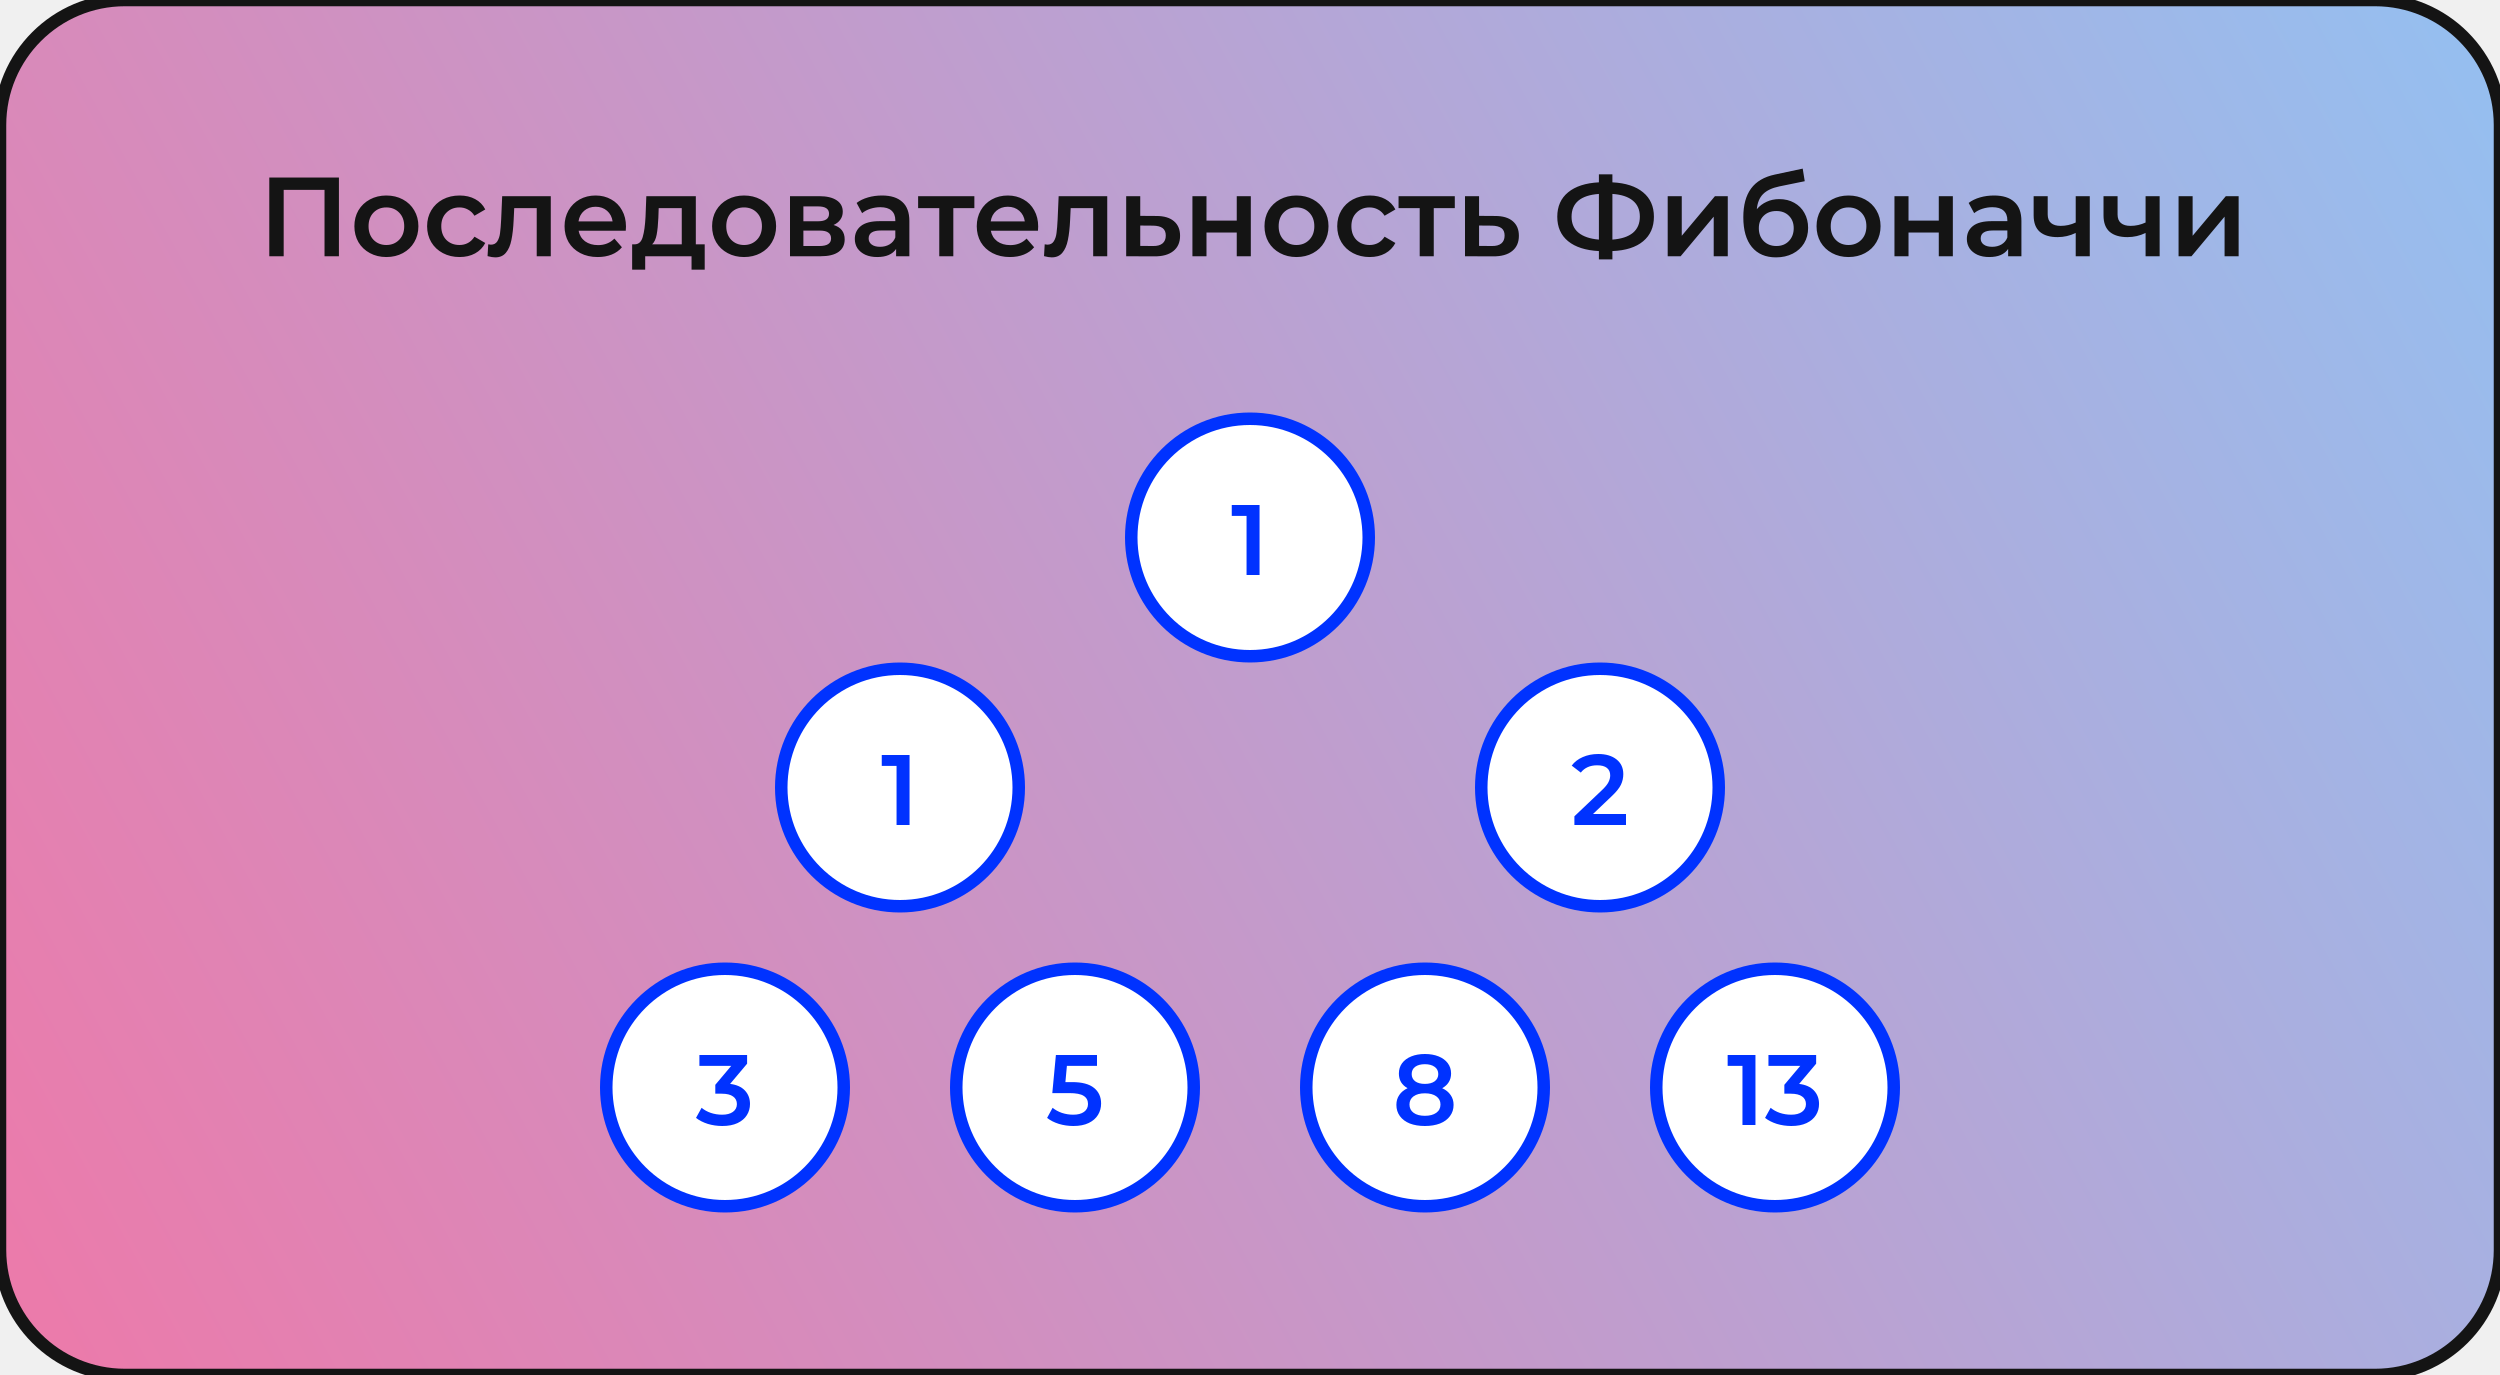
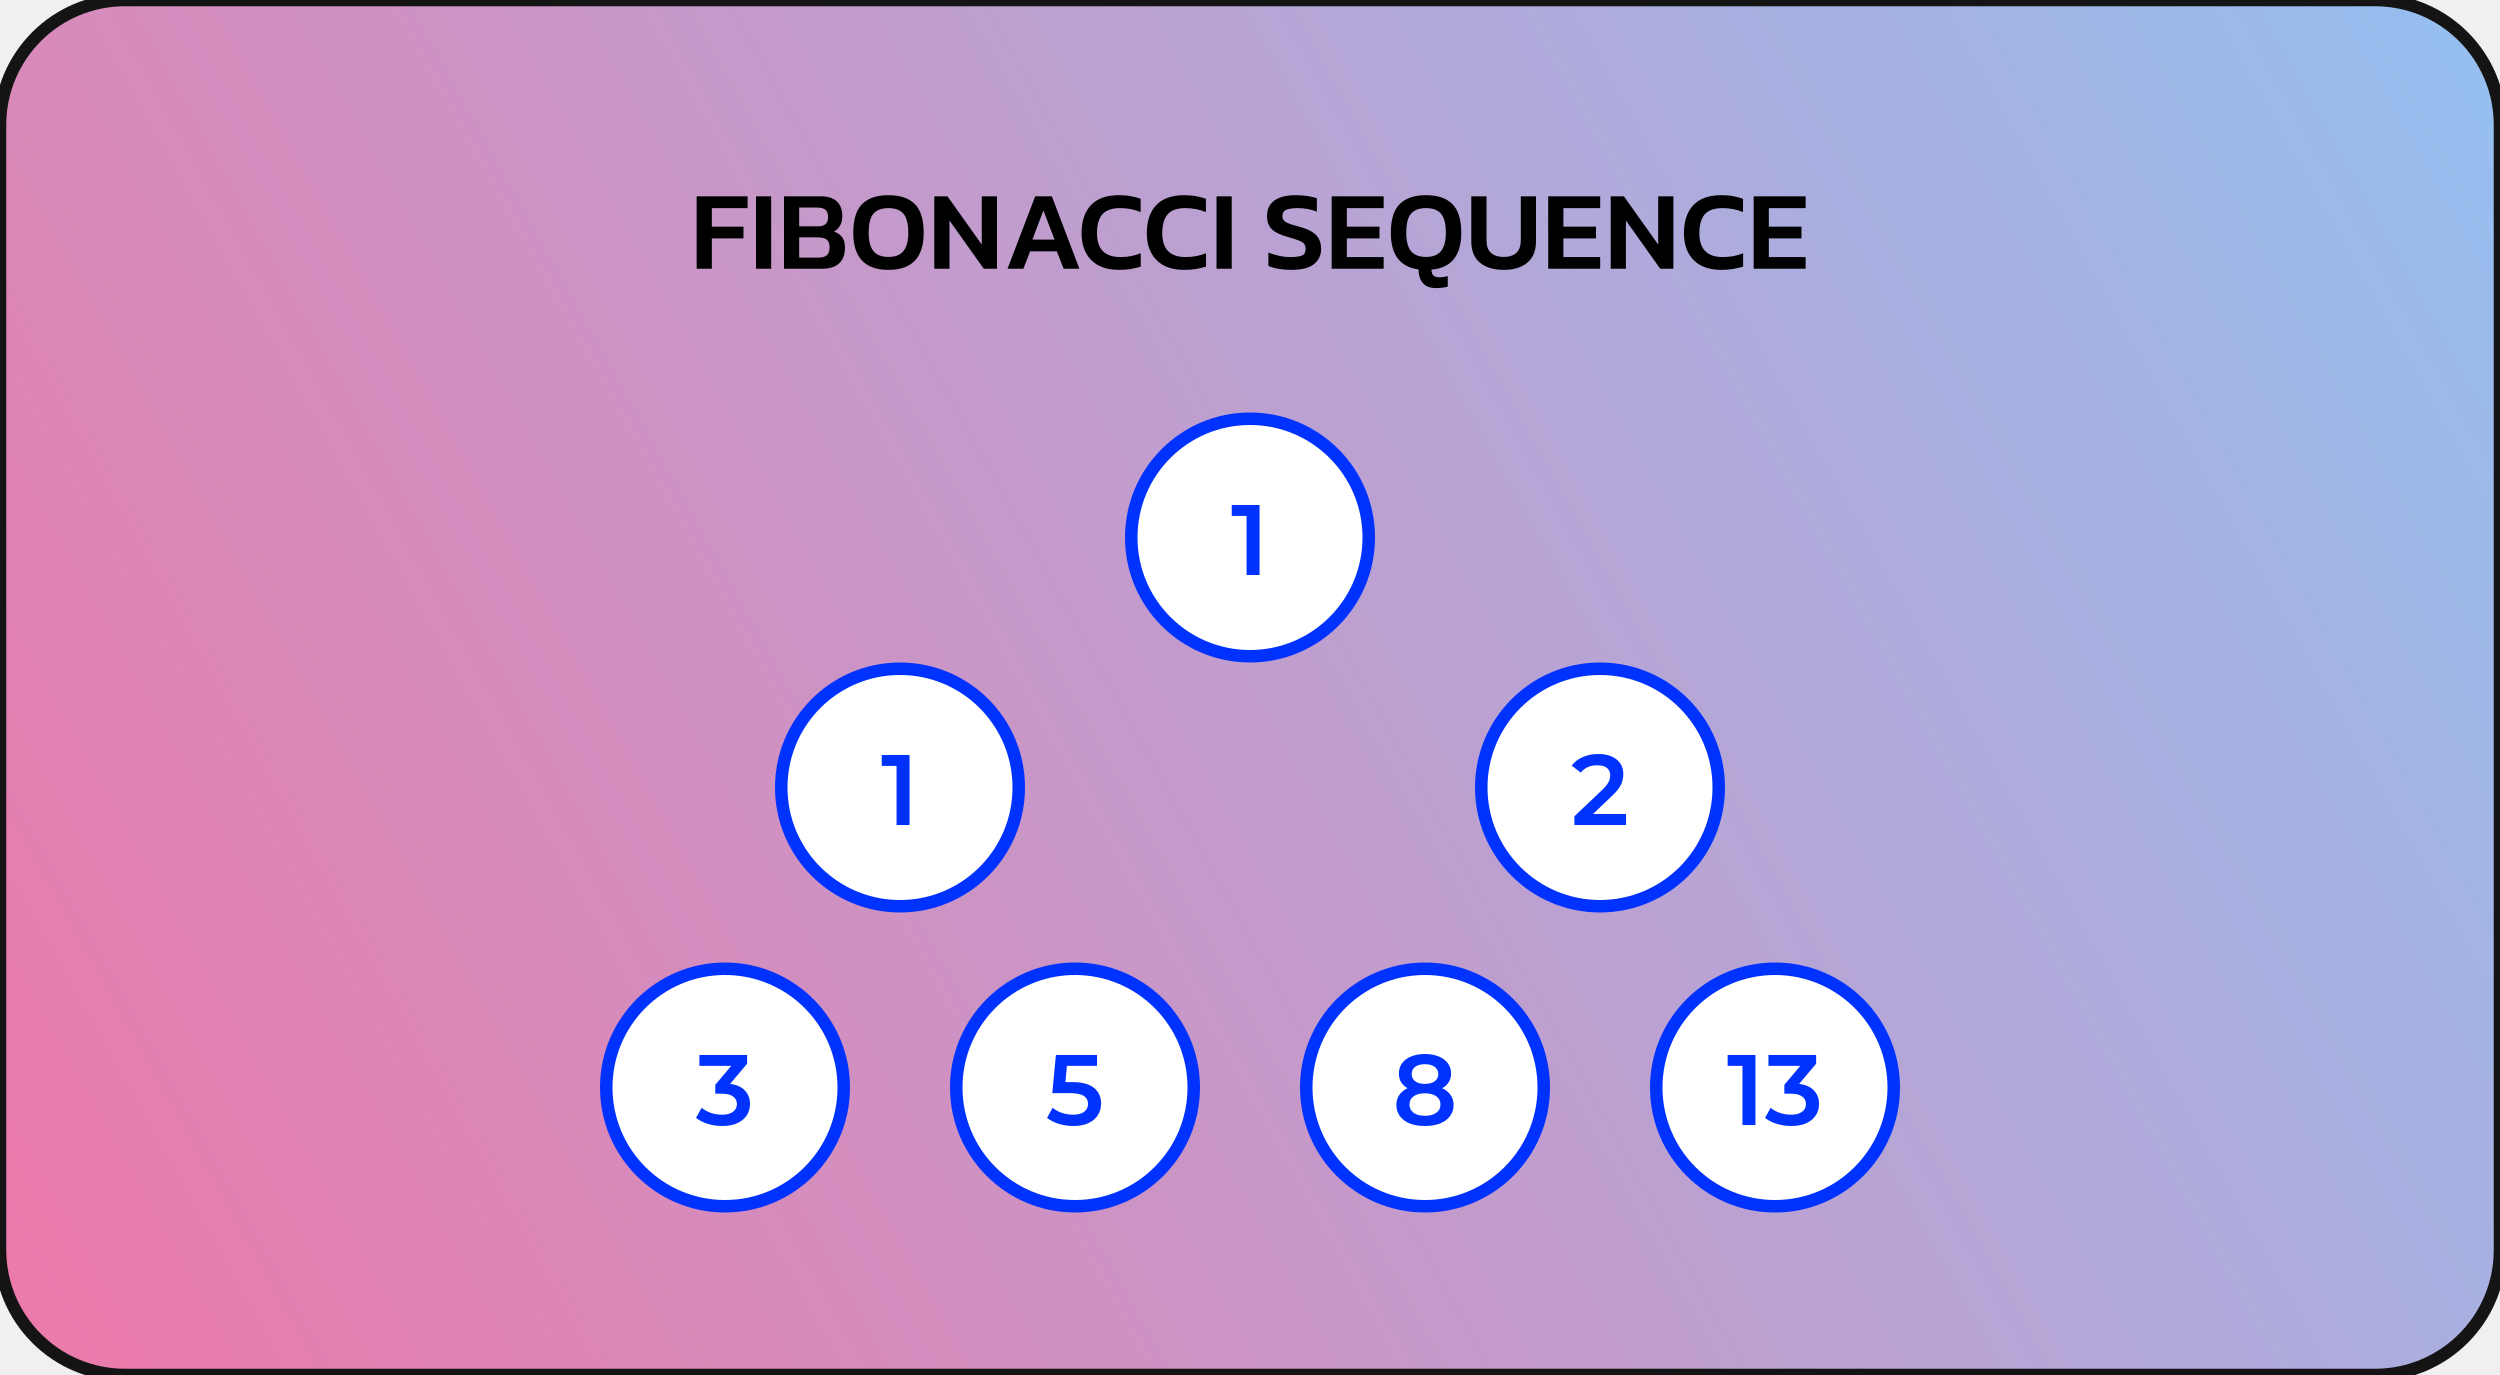
<svg xmlns="http://www.w3.org/2000/svg" width="400" height="220" viewBox="0 0 400 220" fill="none">
-   <path d="M0 20C0 8.954 8.954 0 20 0H380C391.046 0 400 8.954 400 20V200C400 211.046 391.046 220 380 220H20C8.954 220 0 211.046 0 200V20Z" fill="url(#paint0_linear_107_207321)" />
-   <rect x="181" y="67" width="38" height="38" rx="19" fill="white" />
-   <path d="M201.529 80.8V92H199.449V82.544H197.081V80.8H201.529Z" fill="#0032FF" />
-   <rect x="181" y="67" width="38" height="38" rx="19" stroke="#0032FF" stroke-width="2" />
-   <rect x="125" y="107" width="38" height="38" rx="19" fill="white" />
-   <path d="M145.529 120.8V132H143.449V122.544H141.081V120.8H145.529Z" fill="#0032FF" />
-   <rect x="125" y="107" width="38" height="38" rx="19" stroke="#0032FF" stroke-width="2" />
-   <rect x="237" y="107" width="38" height="38" rx="19" fill="white" />
-   <path d="M260.16 130.24V132H251.904V130.608L256.352 126.384C256.853 125.904 257.189 125.488 257.36 125.136C257.541 124.773 257.632 124.416 257.632 124.064C257.632 123.541 257.456 123.141 257.104 122.864C256.752 122.587 256.234 122.448 255.552 122.448C254.41 122.448 253.536 122.837 252.928 123.616L251.472 122.496C251.909 121.909 252.496 121.456 253.232 121.136C253.978 120.805 254.81 120.64 255.728 120.64C256.944 120.64 257.914 120.928 258.64 121.504C259.365 122.08 259.728 122.864 259.728 123.856C259.728 124.464 259.6 125.035 259.344 125.568C259.088 126.101 258.597 126.709 257.872 127.392L254.88 130.24H260.16Z" fill="#0032FF" />
-   <rect x="237" y="107" width="38" height="38" rx="19" stroke="#0032FF" stroke-width="2" />
-   <rect x="97" y="155" width="38" height="38" rx="19" fill="white" />
-   <path d="M116.816 173.424C117.85 173.552 118.64 173.904 119.184 174.48C119.728 175.056 120 175.776 120 176.64C120 177.291 119.834 177.883 119.504 178.416C119.173 178.949 118.672 179.376 118 179.696C117.338 180.005 116.528 180.16 115.568 180.16C114.768 180.16 113.994 180.048 113.248 179.824C112.512 179.589 111.882 179.269 111.36 178.864L112.256 177.248C112.661 177.589 113.152 177.861 113.728 178.064C114.314 178.256 114.917 178.352 115.536 178.352C116.272 178.352 116.848 178.203 117.264 177.904C117.69 177.595 117.904 177.179 117.904 176.656C117.904 176.133 117.701 175.728 117.296 175.44C116.901 175.141 116.293 174.992 115.472 174.992H114.448V173.568L116.992 170.544H111.904V168.8H119.536V170.192L116.816 173.424Z" fill="#0032FF" />
-   <rect x="97" y="155" width="38" height="38" rx="19" stroke="#0032FF" stroke-width="2" />
-   <rect x="153" y="155" width="38" height="38" rx="19" fill="white" />
-   <path d="M171.536 173.136C173.115 173.136 174.283 173.445 175.04 174.064C175.797 174.672 176.176 175.504 176.176 176.56C176.176 177.232 176.011 177.84 175.68 178.384C175.349 178.928 174.853 179.36 174.192 179.68C173.531 180 172.715 180.16 171.744 180.16C170.944 180.16 170.171 180.048 169.424 179.824C168.677 179.589 168.048 179.269 167.536 178.864L168.416 177.248C168.832 177.589 169.328 177.861 169.904 178.064C170.491 178.256 171.093 178.352 171.712 178.352C172.448 178.352 173.024 178.203 173.44 177.904C173.867 177.595 174.08 177.173 174.08 176.64C174.08 176.064 173.851 175.632 173.392 175.344C172.944 175.045 172.171 174.896 171.072 174.896H168.368L168.944 168.8H175.52V170.544H170.704L170.464 173.136H171.536Z" fill="#0032FF" />
-   <rect x="153" y="155" width="38" height="38" rx="19" stroke="#0032FF" stroke-width="2" />
-   <rect x="209" y="155" width="38" height="38" rx="19" fill="white" />
-   <path d="M230.749 174.112C231.336 174.379 231.784 174.741 232.093 175.2C232.413 175.648 232.573 176.176 232.573 176.784C232.573 177.467 232.381 178.064 231.997 178.576C231.624 179.088 231.091 179.483 230.397 179.76C229.704 180.027 228.899 180.16 227.981 180.16C227.064 180.16 226.259 180.027 225.565 179.76C224.883 179.483 224.355 179.088 223.981 178.576C223.608 178.064 223.421 177.467 223.421 176.784C223.421 176.176 223.576 175.648 223.885 175.2C224.195 174.741 224.637 174.379 225.213 174.112C224.765 173.867 224.419 173.547 224.173 173.152C223.939 172.747 223.821 172.283 223.821 171.76C223.821 171.131 223.992 170.581 224.333 170.112C224.685 169.643 225.176 169.28 225.805 169.024C226.435 168.768 227.16 168.64 227.981 168.64C228.813 168.64 229.544 168.768 230.173 169.024C230.803 169.28 231.293 169.643 231.645 170.112C231.997 170.581 232.173 171.131 232.173 171.76C232.173 172.283 232.051 172.741 231.805 173.136C231.56 173.531 231.208 173.856 230.749 174.112ZM227.981 170.272C227.331 170.272 226.813 170.411 226.429 170.688C226.056 170.965 225.869 171.355 225.869 171.856C225.869 172.336 226.056 172.72 226.429 173.008C226.813 173.285 227.331 173.424 227.981 173.424C228.643 173.424 229.165 173.285 229.549 173.008C229.933 172.72 230.125 172.336 230.125 171.856C230.125 171.355 229.928 170.965 229.533 170.688C229.149 170.411 228.632 170.272 227.981 170.272ZM227.981 178.528C228.749 178.528 229.357 178.368 229.805 178.048C230.253 177.728 230.477 177.285 230.477 176.72C230.477 176.165 230.253 175.728 229.805 175.408C229.357 175.088 228.749 174.928 227.981 174.928C227.213 174.928 226.611 175.088 226.173 175.408C225.736 175.728 225.517 176.165 225.517 176.72C225.517 177.285 225.736 177.728 226.173 178.048C226.611 178.368 227.213 178.528 227.981 178.528Z" fill="#0032FF" />
-   <rect x="209" y="155" width="38" height="38" rx="19" stroke="#0032FF" stroke-width="2" />
-   <rect x="265" y="155" width="38" height="38" rx="19" fill="white" />
-   <path d="M280.873 168.8V180H278.793V170.544H276.425V168.8H280.873ZM287.863 173.424C288.897 173.552 289.687 173.904 290.231 174.48C290.775 175.056 291.047 175.776 291.047 176.64C291.047 177.291 290.881 177.883 290.551 178.416C290.22 178.949 289.719 179.376 289.047 179.696C288.385 180.005 287.575 180.16 286.615 180.16C285.815 180.16 285.041 180.048 284.295 179.824C283.559 179.589 282.929 179.269 282.407 178.864L283.303 177.248C283.708 177.589 284.199 177.861 284.775 178.064C285.361 178.256 285.964 178.352 286.583 178.352C287.319 178.352 287.895 178.203 288.311 177.904C288.737 177.595 288.951 177.179 288.951 176.656C288.951 176.133 288.748 175.728 288.343 175.44C287.948 175.141 287.34 174.992 286.519 174.992H285.495V173.568L288.039 170.544H282.951V168.8H290.583V170.192L287.863 173.424Z" fill="#0032FF" />
-   <rect x="265" y="155" width="38" height="38" rx="19" stroke="#0032FF" stroke-width="2" />
-   <path d="M54.228 28.4V41H51.924V30.38H45.39V41H43.086V28.4H54.228ZM61.813 41.126C60.841 41.126 59.965 40.916 59.185 40.496C58.405 40.076 57.793 39.494 57.349 38.75C56.917 37.994 56.701 37.142 56.701 36.194C56.701 35.246 56.917 34.4 57.349 33.656C57.793 32.912 58.405 32.33 59.185 31.91C59.965 31.49 60.841 31.28 61.813 31.28C62.797 31.28 63.679 31.49 64.459 31.91C65.239 32.33 65.845 32.912 66.277 33.656C66.721 34.4 66.943 35.246 66.943 36.194C66.943 37.142 66.721 37.994 66.277 38.75C65.845 39.494 65.239 40.076 64.459 40.496C63.679 40.916 62.797 41.126 61.813 41.126ZM61.813 39.2C62.641 39.2 63.325 38.924 63.865 38.372C64.405 37.82 64.675 37.094 64.675 36.194C64.675 35.294 64.405 34.568 63.865 34.016C63.325 33.464 62.641 33.188 61.813 33.188C60.985 33.188 60.301 33.464 59.761 34.016C59.233 34.568 58.969 35.294 58.969 36.194C58.969 37.094 59.233 37.82 59.761 38.372C60.301 38.924 60.985 39.2 61.813 39.2ZM73.539 41.126C72.543 41.126 71.649 40.916 70.857 40.496C70.065 40.076 69.447 39.494 69.003 38.75C68.559 37.994 68.337 37.142 68.337 36.194C68.337 35.246 68.559 34.4 69.003 33.656C69.447 32.912 70.059 32.33 70.839 31.91C71.631 31.49 72.531 31.28 73.539 31.28C74.487 31.28 75.315 31.472 76.023 31.856C76.743 32.24 77.283 32.792 77.643 33.512L75.915 34.52C75.639 34.076 75.291 33.746 74.871 33.53C74.463 33.302 74.013 33.188 73.521 33.188C72.681 33.188 71.985 33.464 71.433 34.016C70.881 34.556 70.605 35.282 70.605 36.194C70.605 37.106 70.875 37.838 71.415 38.39C71.967 38.93 72.669 39.2 73.521 39.2C74.013 39.2 74.463 39.092 74.871 38.876C75.291 38.648 75.639 38.312 75.915 37.868L77.643 38.876C77.271 39.596 76.725 40.154 76.005 40.55C75.297 40.934 74.475 41.126 73.539 41.126ZM88.125 31.388V41H85.875V33.296H82.275L82.185 35.204C82.125 36.476 82.005 37.544 81.825 38.408C81.657 39.26 81.363 39.938 80.943 40.442C80.535 40.934 79.971 41.18 79.251 41.18C78.915 41.18 78.501 41.114 78.009 40.982L78.117 39.092C78.285 39.128 78.429 39.146 78.549 39.146C79.005 39.146 79.347 38.966 79.575 38.606C79.803 38.234 79.947 37.796 80.007 37.292C80.079 36.776 80.139 36.044 80.187 35.096L80.349 31.388H88.125ZM100.156 36.248C100.156 36.404 100.144 36.626 100.12 36.914H92.578C92.71 37.622 93.052 38.186 93.604 38.606C94.168 39.014 94.864 39.218 95.692 39.218C96.748 39.218 97.618 38.87 98.302 38.174L99.508 39.56C99.076 40.076 98.53 40.466 97.87 40.73C97.21 40.994 96.466 41.126 95.638 41.126C94.582 41.126 93.652 40.916 92.848 40.496C92.044 40.076 91.42 39.494 90.976 38.75C90.544 37.994 90.328 37.142 90.328 36.194C90.328 35.258 90.538 34.418 90.958 33.674C91.39 32.918 91.984 32.33 92.74 31.91C93.496 31.49 94.348 31.28 95.296 31.28C96.232 31.28 97.066 31.49 97.798 31.91C98.542 32.318 99.118 32.9 99.526 33.656C99.946 34.4 100.156 35.264 100.156 36.248ZM95.296 33.08C94.576 33.08 93.964 33.296 93.46 33.728C92.968 34.148 92.668 34.712 92.56 35.42H98.014C97.918 34.724 97.624 34.16 97.132 33.728C96.64 33.296 96.028 33.08 95.296 33.08ZM112.753 39.092V43.142H110.647V41H103.231V43.142H101.143V39.092H101.593C102.205 39.068 102.619 38.678 102.835 37.922C103.063 37.154 103.213 36.074 103.285 34.682L103.411 31.388H111.331V39.092H112.753ZM105.337 34.844C105.289 35.948 105.199 36.848 105.067 37.544C104.935 38.24 104.695 38.756 104.347 39.092H109.081V33.296H105.391L105.337 34.844ZM119.047 41.126C118.075 41.126 117.199 40.916 116.419 40.496C115.639 40.076 115.027 39.494 114.583 38.75C114.151 37.994 113.935 37.142 113.935 36.194C113.935 35.246 114.151 34.4 114.583 33.656C115.027 32.912 115.639 32.33 116.419 31.91C117.199 31.49 118.075 31.28 119.047 31.28C120.031 31.28 120.913 31.49 121.693 31.91C122.473 32.33 123.079 32.912 123.511 33.656C123.955 34.4 124.177 35.246 124.177 36.194C124.177 37.142 123.955 37.994 123.511 38.75C123.079 39.494 122.473 40.076 121.693 40.496C120.913 40.916 120.031 41.126 119.047 41.126ZM119.047 39.2C119.875 39.2 120.559 38.924 121.099 38.372C121.639 37.82 121.909 37.094 121.909 36.194C121.909 35.294 121.639 34.568 121.099 34.016C120.559 33.464 119.875 33.188 119.047 33.188C118.219 33.188 117.535 33.464 116.995 34.016C116.467 34.568 116.203 35.294 116.203 36.194C116.203 37.094 116.467 37.82 116.995 38.372C117.535 38.924 118.219 39.2 119.047 39.2ZM133.366 35.996C134.554 36.356 135.148 37.124 135.148 38.3C135.148 39.164 134.824 39.83 134.176 40.298C133.528 40.766 132.568 41 131.296 41H126.4V31.388H131.098C132.274 31.388 133.192 31.604 133.852 32.036C134.512 32.468 134.842 33.08 134.842 33.872C134.842 34.364 134.71 34.79 134.446 35.15C134.194 35.51 133.834 35.792 133.366 35.996ZM128.542 35.402H130.9C132.064 35.402 132.646 35 132.646 34.196C132.646 33.416 132.064 33.026 130.9 33.026H128.542V35.402ZM131.116 39.362C132.352 39.362 132.97 38.96 132.97 38.156C132.97 37.736 132.826 37.424 132.538 37.22C132.25 37.004 131.8 36.896 131.188 36.896H128.542V39.362H131.116ZM141.126 31.28C142.542 31.28 143.622 31.622 144.366 32.306C145.122 32.978 145.5 33.998 145.5 35.366V41H143.376V39.83C143.1 40.25 142.704 40.574 142.188 40.802C141.684 41.018 141.072 41.126 140.352 41.126C139.632 41.126 139.002 41.006 138.462 40.766C137.922 40.514 137.502 40.172 137.202 39.74C136.914 39.296 136.77 38.798 136.77 38.246C136.77 37.382 137.088 36.692 137.724 36.176C138.372 35.648 139.386 35.384 140.766 35.384H143.25V35.24C143.25 34.568 143.046 34.052 142.638 33.692C142.242 33.332 141.648 33.152 140.856 33.152C140.316 33.152 139.782 33.236 139.254 33.404C138.738 33.572 138.3 33.806 137.94 34.106L137.058 32.468C137.562 32.084 138.168 31.79 138.876 31.586C139.584 31.382 140.334 31.28 141.126 31.28ZM140.82 39.488C141.384 39.488 141.882 39.362 142.314 39.11C142.758 38.846 143.07 38.474 143.25 37.994V36.878H140.928C139.632 36.878 138.984 37.304 138.984 38.156C138.984 38.564 139.146 38.888 139.47 39.128C139.794 39.368 140.244 39.488 140.82 39.488ZM155.898 33.296H152.532V41H150.282V33.296H146.898V31.388H155.898V33.296ZM166.109 36.248C166.109 36.404 166.097 36.626 166.073 36.914H158.531C158.663 37.622 159.005 38.186 159.557 38.606C160.121 39.014 160.817 39.218 161.645 39.218C162.701 39.218 163.571 38.87 164.255 38.174L165.461 39.56C165.029 40.076 164.483 40.466 163.823 40.73C163.163 40.994 162.419 41.126 161.591 41.126C160.535 41.126 159.605 40.916 158.801 40.496C157.997 40.076 157.373 39.494 156.929 38.75C156.497 37.994 156.281 37.142 156.281 36.194C156.281 35.258 156.491 34.418 156.911 33.674C157.343 32.918 157.937 32.33 158.693 31.91C159.449 31.49 160.301 31.28 161.249 31.28C162.185 31.28 163.019 31.49 163.751 31.91C164.495 32.318 165.071 32.9 165.479 33.656C165.899 34.4 166.109 35.264 166.109 36.248ZM161.249 33.08C160.529 33.08 159.917 33.296 159.413 33.728C158.921 34.148 158.621 34.712 158.513 35.42H163.967C163.871 34.724 163.577 34.16 163.085 33.728C162.593 33.296 161.981 33.08 161.249 33.08ZM177.159 31.388V41H174.909V33.296H171.309L171.219 35.204C171.159 36.476 171.039 37.544 170.859 38.408C170.691 39.26 170.397 39.938 169.977 40.442C169.569 40.934 169.005 41.18 168.285 41.18C167.949 41.18 167.535 41.114 167.043 40.982L167.151 39.092C167.319 39.128 167.463 39.146 167.583 39.146C168.039 39.146 168.381 38.966 168.609 38.606C168.837 38.234 168.981 37.796 169.041 37.292C169.113 36.776 169.173 36.044 169.221 35.096L169.383 31.388H177.159ZM185.013 34.556C186.237 34.556 187.173 34.832 187.821 35.384C188.481 35.936 188.811 36.716 188.811 37.724C188.811 38.78 188.451 39.596 187.731 40.172C187.011 40.748 185.997 41.03 184.689 41.018L180.189 41V31.388H182.439V34.538L185.013 34.556ZM184.491 39.362C185.151 39.374 185.655 39.236 186.003 38.948C186.351 38.66 186.525 38.24 186.525 37.688C186.525 37.148 186.357 36.752 186.021 36.5C185.685 36.248 185.175 36.116 184.491 36.104L182.439 36.086V39.344L184.491 39.362ZM190.788 31.388H193.038V35.294H197.88V31.388H200.13V41H197.88V37.202H193.038V41H190.788V31.388ZM207.43 41.126C206.458 41.126 205.582 40.916 204.802 40.496C204.022 40.076 203.41 39.494 202.966 38.75C202.534 37.994 202.318 37.142 202.318 36.194C202.318 35.246 202.534 34.4 202.966 33.656C203.41 32.912 204.022 32.33 204.802 31.91C205.582 31.49 206.458 31.28 207.43 31.28C208.414 31.28 209.296 31.49 210.076 31.91C210.856 32.33 211.462 32.912 211.894 33.656C212.338 34.4 212.56 35.246 212.56 36.194C212.56 37.142 212.338 37.994 211.894 38.75C211.462 39.494 210.856 40.076 210.076 40.496C209.296 40.916 208.414 41.126 207.43 41.126ZM207.43 39.2C208.258 39.2 208.942 38.924 209.482 38.372C210.022 37.82 210.292 37.094 210.292 36.194C210.292 35.294 210.022 34.568 209.482 34.016C208.942 33.464 208.258 33.188 207.43 33.188C206.602 33.188 205.918 33.464 205.378 34.016C204.85 34.568 204.586 35.294 204.586 36.194C204.586 37.094 204.85 37.82 205.378 38.372C205.918 38.924 206.602 39.2 207.43 39.2ZM219.157 41.126C218.161 41.126 217.267 40.916 216.475 40.496C215.683 40.076 215.065 39.494 214.621 38.75C214.177 37.994 213.955 37.142 213.955 36.194C213.955 35.246 214.177 34.4 214.621 33.656C215.065 32.912 215.677 32.33 216.457 31.91C217.249 31.49 218.149 31.28 219.157 31.28C220.105 31.28 220.933 31.472 221.641 31.856C222.361 32.24 222.901 32.792 223.261 33.512L221.533 34.52C221.257 34.076 220.909 33.746 220.489 33.53C220.081 33.302 219.631 33.188 219.139 33.188C218.299 33.188 217.603 33.464 217.051 34.016C216.499 34.556 216.223 35.282 216.223 36.194C216.223 37.106 216.493 37.838 217.033 38.39C217.585 38.93 218.287 39.2 219.139 39.2C219.631 39.2 220.081 39.092 220.489 38.876C220.909 38.648 221.257 38.312 221.533 37.868L223.261 38.876C222.889 39.596 222.343 40.154 221.623 40.55C220.915 40.934 220.093 41.126 219.157 41.126ZM232.768 33.296H229.402V41H227.152V33.296H223.768V31.388H232.768V33.296ZM239.224 34.556C240.448 34.556 241.384 34.832 242.032 35.384C242.692 35.936 243.022 36.716 243.022 37.724C243.022 38.78 242.662 39.596 241.942 40.172C241.222 40.748 240.208 41.03 238.9 41.018L234.4 41V31.388H236.65V34.538L239.224 34.556ZM238.702 39.362C239.362 39.374 239.866 39.236 240.214 38.948C240.562 38.66 240.736 38.24 240.736 37.688C240.736 37.148 240.568 36.752 240.232 36.5C239.896 36.248 239.386 36.116 238.702 36.104L236.65 36.086V39.344L238.702 39.362ZM264.626 34.682C264.626 36.338 264.05 37.646 262.898 38.606C261.746 39.566 260.108 40.088 257.984 40.172V41.504H255.824V40.172C253.7 40.064 252.056 39.536 250.892 38.588C249.74 37.64 249.164 36.338 249.164 34.682C249.164 33.026 249.74 31.724 250.892 30.776C252.056 29.816 253.7 29.282 255.824 29.174V27.896H257.984V29.174C260.108 29.282 261.746 29.816 262.898 30.776C264.05 31.724 264.626 33.026 264.626 34.682ZM257.984 38.336C259.424 38.228 260.516 37.868 261.26 37.256C262.004 36.632 262.376 35.768 262.376 34.664C262.376 33.56 261.998 32.702 261.242 32.09C260.498 31.478 259.412 31.124 257.984 31.028V38.336ZM251.45 34.682C251.45 35.774 251.822 36.626 252.566 37.238C253.322 37.85 254.408 38.216 255.824 38.336V31.028C252.908 31.244 251.45 32.462 251.45 34.682ZM266.831 31.388H269.081V37.724L274.391 31.388H276.443V41H274.193V34.664L268.901 41H266.831V31.388ZM284.672 31.856C285.584 31.856 286.388 32.054 287.084 32.45C287.78 32.834 288.32 33.374 288.704 34.07C289.1 34.766 289.298 35.564 289.298 36.464C289.298 37.388 289.082 38.21 288.65 38.93C288.218 39.638 287.612 40.19 286.832 40.586C286.052 40.982 285.164 41.18 284.168 41.18C282.5 41.18 281.21 40.628 280.298 39.524C279.386 38.42 278.93 36.83 278.93 34.754C278.93 32.822 279.344 31.292 280.172 30.164C281 29.036 282.266 28.292 283.97 27.932L288.434 26.978L288.758 28.994L284.708 29.822C283.544 30.062 282.674 30.47 282.098 31.046C281.522 31.622 281.186 32.432 281.09 33.476C281.522 32.96 282.044 32.564 282.656 32.288C283.268 32 283.94 31.856 284.672 31.856ZM284.222 39.362C285.05 39.362 285.716 39.098 286.22 38.57C286.736 38.03 286.994 37.346 286.994 36.518C286.994 35.69 286.736 35.024 286.22 34.52C285.716 34.016 285.05 33.764 284.222 33.764C283.382 33.764 282.704 34.016 282.188 34.52C281.672 35.024 281.414 35.69 281.414 36.518C281.414 37.358 281.672 38.042 282.188 38.57C282.716 39.098 283.394 39.362 284.222 39.362ZM295.76 41.126C294.788 41.126 293.912 40.916 293.132 40.496C292.352 40.076 291.74 39.494 291.296 38.75C290.864 37.994 290.648 37.142 290.648 36.194C290.648 35.246 290.864 34.4 291.296 33.656C291.74 32.912 292.352 32.33 293.132 31.91C293.912 31.49 294.788 31.28 295.76 31.28C296.744 31.28 297.626 31.49 298.406 31.91C299.186 32.33 299.792 32.912 300.224 33.656C300.668 34.4 300.89 35.246 300.89 36.194C300.89 37.142 300.668 37.994 300.224 38.75C299.792 39.494 299.186 40.076 298.406 40.496C297.626 40.916 296.744 41.126 295.76 41.126ZM295.76 39.2C296.588 39.2 297.272 38.924 297.812 38.372C298.352 37.82 298.622 37.094 298.622 36.194C298.622 35.294 298.352 34.568 297.812 34.016C297.272 33.464 296.588 33.188 295.76 33.188C294.932 33.188 294.248 33.464 293.708 34.016C293.18 34.568 292.916 35.294 292.916 36.194C292.916 37.094 293.18 37.82 293.708 38.372C294.248 38.924 294.932 39.2 295.76 39.2ZM303.113 31.388H305.363V35.294H310.205V31.388H312.455V41H310.205V37.202H305.363V41H303.113V31.388ZM319.052 31.28C320.468 31.28 321.548 31.622 322.292 32.306C323.048 32.978 323.426 33.998 323.426 35.366V41H321.302V39.83C321.026 40.25 320.63 40.574 320.114 40.802C319.61 41.018 318.998 41.126 318.278 41.126C317.558 41.126 316.928 41.006 316.388 40.766C315.848 40.514 315.428 40.172 315.128 39.74C314.84 39.296 314.696 38.798 314.696 38.246C314.696 37.382 315.014 36.692 315.65 36.176C316.298 35.648 317.312 35.384 318.692 35.384H321.176V35.24C321.176 34.568 320.972 34.052 320.564 33.692C320.168 33.332 319.574 33.152 318.782 33.152C318.242 33.152 317.708 33.236 317.18 33.404C316.664 33.572 316.226 33.806 315.866 34.106L314.984 32.468C315.488 32.084 316.094 31.79 316.802 31.586C317.51 31.382 318.26 31.28 319.052 31.28ZM318.746 39.488C319.31 39.488 319.808 39.362 320.24 39.11C320.684 38.846 320.996 38.474 321.176 37.994V36.878H318.854C317.558 36.878 316.91 37.304 316.91 38.156C316.91 38.564 317.072 38.888 317.396 39.128C317.72 39.368 318.17 39.488 318.746 39.488ZM334.364 31.388V41H332.114V37.274C331.19 37.718 330.224 37.94 329.216 37.94C327.98 37.94 327.032 37.658 326.372 37.094C325.712 36.518 325.382 35.642 325.382 34.466V31.388H327.632V34.322C327.632 34.934 327.812 35.39 328.172 35.69C328.532 35.99 329.042 36.14 329.702 36.14C330.542 36.14 331.346 35.96 332.114 35.6V31.388H334.364ZM345.544 31.388V41H343.294V37.274C342.37 37.718 341.404 37.94 340.396 37.94C339.16 37.94 338.212 37.658 337.552 37.094C336.892 36.518 336.562 35.642 336.562 34.466V31.388H338.812V34.322C338.812 34.934 338.992 35.39 339.352 35.69C339.712 35.99 340.222 36.14 340.882 36.14C341.722 36.14 342.526 35.96 343.294 35.6V31.388H345.544ZM348.57 31.388H350.82V37.724L356.13 31.388H358.182V41H355.932V34.664L350.64 41H348.57V31.388Z" fill="#141414" />
-   <path d="M20 1H380V-1H20V1ZM399 20V200H401V20H399ZM380 219H20V221H380V219ZM1 200V20H-1V200H1ZM20 219C9.507 219 1 210.493 1 200H-1C-1 211.598 8.402 221 20 221V219ZM399 200C399 210.493 390.493 219 380 219V221C391.598 221 401 211.598 401 200H399ZM380 1C390.493 1 399 9.507 399 20H401C401 8.402 391.598 -1 380 -1V1ZM20 -1C8.402 -1 -1 8.402 -1 20H1C1 9.507 9.507 1 20 1V-1Z" fill="#141414" />
+   <g clip-path="url(#clip0_1_249)">
+     <path d="M0 20C0 8.954 8.954 0 20 0H380C391.046 0 400 8.954 400 20V200C400 211.046 391.046 220 380 220H20C8.954 220 0 211.046 0 200V20Z" fill="url(#paint0_linear_1_249)" />
+     <path d="M219 86C219 75.507 210.493 67 200 67C189.507 67 181 75.507 181 86C181 96.493 189.507 105 200 105C210.493 105 219 96.493 219 86Z" fill="white" />
+     <path d="M201.529 80.8V92H199.449V82.544H197.081V80.8H201.529Z" fill="#0032FF" />
+     <path d="M219 86C219 75.507 210.493 67 200 67C189.507 67 181 75.507 181 86C181 96.493 189.507 105 200 105C210.493 105 219 96.493 219 86Z" stroke="#0032FF" stroke-width="2" />
+     <path d="M163 126C163 115.507 154.493 107 144 107C133.507 107 125 115.507 125 126C125 136.493 133.507 145 144 145C154.493 145 163 136.493 163 126Z" fill="white" />
+     <path d="M145.529 120.8V132H143.449V122.544H141.081V120.8H145.529Z" fill="#0032FF" />
+     <path d="M163 126C163 115.507 154.493 107 144 107C133.507 107 125 115.507 125 126C125 136.493 133.507 145 144 145C154.493 145 163 136.493 163 126Z" stroke="#0032FF" stroke-width="2" />
+     <path d="M275 126C275 115.507 266.493 107 256 107C245.507 107 237 115.507 237 126C237 136.493 245.507 145 256 145C266.493 145 275 136.493 275 126Z" fill="white" />
+     <path d="M260.16 130.24V132H251.904V130.608L256.352 126.384C256.853 125.904 257.189 125.488 257.36 125.136C257.541 124.773 257.632 124.416 257.632 124.064C257.632 123.541 257.456 123.141 257.104 122.864C256.752 122.587 256.234 122.448 255.552 122.448C254.41 122.448 253.536 122.837 252.928 123.616L251.472 122.496C251.909 121.909 252.496 121.456 253.232 121.136C253.978 120.805 254.81 120.64 255.728 120.64C256.944 120.64 257.914 120.928 258.64 121.504C259.365 122.08 259.728 122.864 259.728 123.856C259.728 124.464 259.6 125.035 259.344 125.568C259.088 126.101 258.597 126.709 257.872 127.392L254.88 130.24H260.16Z" fill="#0032FF" />
+     <path d="M275 126C275 115.507 266.493 107 256 107C245.507 107 237 115.507 237 126C237 136.493 245.507 145 256 145C266.493 145 275 136.493 275 126Z" stroke="#0032FF" stroke-width="2" />
+     <path d="M135 174C135 163.507 126.493 155 116 155C105.507 155 97 163.507 97 174C97 184.493 105.507 193 116 193C126.493 193 135 184.493 135 174Z" fill="white" />
+     <path d="M116.816 173.424C117.85 173.552 118.64 173.904 119.184 174.48C119.728 175.056 120 175.776 120 176.64C120 177.291 119.834 177.883 119.504 178.416C119.173 178.949 118.672 179.376 118 179.696C117.338 180.005 116.528 180.16 115.568 180.16C114.768 180.16 113.994 180.048 113.248 179.824C112.512 179.589 111.882 179.269 111.36 178.864L112.256 177.248C112.661 177.589 113.152 177.861 113.728 178.064C114.314 178.256 114.917 178.352 115.536 178.352C116.272 178.352 116.848 178.203 117.264 177.904C117.69 177.595 117.904 177.179 117.904 176.656C117.904 176.133 117.701 175.728 117.296 175.44C116.901 175.141 116.293 174.992 115.472 174.992H114.448V173.568L116.992 170.544H111.904V168.8H119.536V170.192L116.816 173.424Z" fill="#0032FF" />
+     <path d="M135 174C135 163.507 126.493 155 116 155C105.507 155 97 163.507 97 174C97 184.493 105.507 193 116 193C126.493 193 135 184.493 135 174Z" stroke="#0032FF" stroke-width="2" />
+     <path d="M191 174C191 163.507 182.493 155 172 155C161.507 155 153 163.507 153 174C153 184.493 161.507 193 172 193C182.493 193 191 184.493 191 174Z" fill="white" />
+     <path d="M171.536 173.136C173.115 173.136 174.283 173.445 175.04 174.064C175.797 174.672 176.176 175.504 176.176 176.56C176.176 177.232 176.011 177.84 175.68 178.384C175.349 178.928 174.853 179.36 174.192 179.68C173.531 180 172.715 180.16 171.744 180.16C170.944 180.16 170.171 180.048 169.424 179.824C168.677 179.589 168.048 179.269 167.536 178.864L168.416 177.248C168.832 177.589 169.328 177.861 169.904 178.064C170.491 178.256 171.093 178.352 171.712 178.352C172.448 178.352 173.024 178.203 173.44 177.904C173.867 177.595 174.08 177.173 174.08 176.64C174.08 176.064 173.851 175.632 173.392 175.344C172.944 175.045 172.171 174.896 171.072 174.896H168.368L168.944 168.8H175.52V170.544H170.704L170.464 173.136H171.536Z" fill="#0032FF" />
+     <path d="M191 174C191 163.507 182.493 155 172 155C161.507 155 153 163.507 153 174C153 184.493 161.507 193 172 193C182.493 193 191 184.493 191 174Z" stroke="#0032FF" stroke-width="2" />
+     <path d="M247 174C247 163.507 238.493 155 228 155C217.507 155 209 163.507 209 174C209 184.493 217.507 193 228 193C238.493 193 247 184.493 247 174Z" fill="white" />
+     <path d="M230.749 174.112C231.336 174.379 231.784 174.741 232.093 175.2C232.413 175.648 232.573 176.176 232.573 176.784C232.573 177.467 232.381 178.064 231.997 178.576C231.624 179.088 231.091 179.483 230.397 179.76C229.704 180.027 228.899 180.16 227.981 180.16C227.064 180.16 226.259 180.027 225.565 179.76C224.883 179.483 224.355 179.088 223.981 178.576C223.608 178.064 223.421 177.467 223.421 176.784C223.421 176.176 223.576 175.648 223.885 175.2C224.195 174.741 224.637 174.379 225.213 174.112C224.765 173.867 224.419 173.547 224.173 173.152C223.939 172.747 223.821 172.283 223.821 171.76C223.821 171.131 223.992 170.581 224.333 170.112C224.685 169.643 225.176 169.28 225.805 169.024C226.435 168.768 227.16 168.64 227.981 168.64C228.813 168.64 229.544 168.768 230.173 169.024C230.803 169.28 231.293 169.643 231.645 170.112C231.997 170.581 232.173 171.131 232.173 171.76C232.173 172.283 232.051 172.741 231.805 173.136C231.56 173.531 231.208 173.856 230.749 174.112ZM227.981 170.272C227.331 170.272 226.813 170.411 226.429 170.688C226.056 170.965 225.869 171.355 225.869 171.856C225.869 172.336 226.056 172.72 226.429 173.008C226.813 173.285 227.331 173.424 227.981 173.424C228.643 173.424 229.165 173.285 229.549 173.008C229.933 172.72 230.125 172.336 230.125 171.856C230.125 171.355 229.928 170.965 229.533 170.688C229.149 170.411 228.632 170.272 227.981 170.272ZM227.981 178.528C228.749 178.528 229.357 178.368 229.805 178.048C230.253 177.728 230.477 177.285 230.477 176.72C230.477 176.165 230.253 175.728 229.805 175.408C229.357 175.088 228.749 174.928 227.981 174.928C227.213 174.928 226.611 175.088 226.173 175.408C225.736 175.728 225.517 176.165 225.517 176.72C225.517 177.285 225.736 177.728 226.173 178.048C226.611 178.368 227.213 178.528 227.981 178.528Z" fill="#0032FF" />
+     <path d="M247 174C247 163.507 238.493 155 228 155C217.507 155 209 163.507 209 174C209 184.493 217.507 193 228 193C238.493 193 247 184.493 247 174Z" stroke="#0032FF" stroke-width="2" />
+     <path d="M303 174C303 163.507 294.493 155 284 155C273.507 155 265 163.507 265 174C265 184.493 273.507 193 284 193C294.493 193 303 184.493 303 174Z" fill="white" />
+     <path d="M280.873 168.8V180H278.793V170.544H276.425V168.8H280.873ZM287.863 173.424C288.897 173.552 289.687 173.904 290.231 174.48C290.775 175.056 291.047 175.776 291.047 176.64C291.047 177.291 290.881 177.883 290.551 178.416C290.22 178.949 289.719 179.376 289.047 179.696C288.385 180.005 287.575 180.16 286.615 180.16C285.815 180.16 285.041 180.048 284.295 179.824C283.559 179.589 282.929 179.269 282.407 178.864L283.303 177.248C283.708 177.589 284.199 177.861 284.775 178.064C285.361 178.256 285.964 178.352 286.583 178.352C287.319 178.352 287.895 178.203 288.311 177.904C288.737 177.595 288.951 177.179 288.951 176.656C288.951 176.133 288.748 175.728 288.343 175.44C287.948 175.141 287.34 174.992 286.519 174.992H285.495V173.568L288.039 170.544H282.951V168.8H290.583V170.192L287.863 173.424Z" fill="#0032FF" />
+     <path d="M303 174C303 163.507 294.493 155 284 155C273.507 155 265 163.507 265 174C265 184.493 273.507 193 284 193C294.493 193 303 184.493 303 174Z" stroke="#0032FF" stroke-width="2" />
+     <path d="M20 1H380V-1H20V1ZM399 20V200H401V20H399ZM380 219H20V221H380V219ZM1 200V20H-1V200H1ZM20 219C9.507 219 1 210.493 1 200H-1C-1 211.598 8.402 221 20 221V219ZM399 200C399 210.493 390.493 219 380 219V221C391.598 221 401 211.598 401 200H399ZM380 1C390.493 1 399 9.507 399 20H401C401 8.402 391.598 -1 380 -1V1ZM20 -1C8.402 -1 -1 8.402 -1 20H1C1 9.507 9.507 1 20 1V-1Z" fill="#141414" />
+     <path d="M111.465 43V31.408H119.619V33.298H113.895V36.268H118.953V38.14H113.895V43H111.465ZM120.958 43V31.408H123.388V43H120.958ZM125.44 43V31.408H131.308C132.472 31.408 133.336 31.684 133.9 32.236C134.476 32.776 134.764 33.544 134.764 34.54C134.764 35.164 134.644 35.686 134.404 36.106C134.164 36.514 133.84 36.832 133.432 37.06C133.972 37.228 134.398 37.51 134.71 37.906C135.034 38.29 135.196 38.86 135.196 39.616C135.196 40.732 134.878 41.578 134.242 42.154C133.618 42.718 132.712 43 131.524 43H125.44ZM127.87 36.214H130.858C131.446 36.214 131.866 36.088 132.118 35.836C132.37 35.572 132.496 35.206 132.496 34.738C132.496 34.222 132.364 33.838 132.1 33.586C131.848 33.334 131.374 33.208 130.678 33.208H127.87V36.214ZM127.87 41.218H130.948C131.56 41.218 132.01 41.092 132.298 40.84C132.586 40.588 132.73 40.144 132.73 39.508C132.73 38.992 132.586 38.608 132.298 38.356C132.022 38.104 131.518 37.978 130.786 37.978H127.87V41.218ZM142.157 43.18C138.401 43.18 136.523 41.206 136.523 37.258C136.523 35.134 136.997 33.598 137.945 32.65C138.893 31.702 140.297 31.228 142.157 31.228C144.017 31.228 145.421 31.702 146.369 32.65C147.317 33.598 147.791 35.134 147.791 37.258C147.791 41.206 145.913 43.18 142.157 43.18ZM142.157 41.11C143.249 41.11 144.047 40.798 144.551 40.174C145.067 39.538 145.325 38.566 145.325 37.258C145.325 35.806 145.067 34.786 144.551 34.198C144.047 33.598 143.249 33.298 142.157 33.298C141.065 33.298 140.261 33.598 139.745 34.198C139.241 34.786 138.989 35.806 138.989 37.258C138.989 38.566 139.241 39.538 139.745 40.174C140.261 40.798 141.065 41.11 142.157 41.11ZM149.487 43V31.408H151.593L157.083 39.13V31.408H159.513V43H157.407L151.917 35.278V43H149.487ZM161.203 43L165.631 31.408H168.295L172.705 43H170.185L169.087 40.21H164.821L163.741 43H161.203ZM165.181 38.338H168.727L166.945 33.676L165.181 38.338ZM179.063 43.18C177.119 43.18 175.631 42.658 174.599 41.614C173.567 40.558 173.051 39.124 173.051 37.312C173.051 35.392 173.549 33.898 174.545 32.83C175.553 31.762 177.053 31.228 179.045 31.228C179.741 31.228 180.365 31.282 180.917 31.39C181.481 31.486 182.009 31.624 182.501 31.804V33.928C181.481 33.508 180.389 33.298 179.225 33.298C177.905 33.298 176.957 33.628 176.381 34.288C175.805 34.948 175.517 35.956 175.517 37.312C175.517 39.856 176.765 41.128 179.261 41.128C179.825 41.128 180.383 41.08 180.935 40.984C181.487 40.876 182.015 40.72 182.519 40.516V42.658C182.027 42.814 181.499 42.94 180.935 43.036C180.383 43.132 179.759 43.18 179.063 43.18ZM189.504 43.18C187.56 43.18 186.072 42.658 185.04 41.614C184.008 40.558 183.492 39.124 183.492 37.312C183.492 35.392 183.99 33.898 184.986 32.83C185.994 31.762 187.494 31.228 189.486 31.228C190.182 31.228 190.806 31.282 191.358 31.39C191.922 31.486 192.45 31.624 192.942 31.804V33.928C191.922 33.508 190.83 33.298 189.666 33.298C188.346 33.298 187.398 33.628 186.822 34.288C186.246 34.948 185.958 35.956 185.958 37.312C185.958 39.856 187.206 41.128 189.702 41.128C190.266 41.128 190.824 41.08 191.376 40.984C191.928 40.876 192.456 40.72 192.96 40.516V42.658C192.468 42.814 191.94 42.94 191.376 43.036C190.824 43.132 190.2 43.18 189.504 43.18ZM194.645 43V31.408H197.075V43H194.645ZM206.683 43.18C205.939 43.18 205.243 43.126 204.595 43.018C203.959 42.91 203.407 42.754 202.939 42.55V40.408C203.467 40.624 204.037 40.798 204.649 40.93C205.261 41.062 205.861 41.128 206.449 41.128C207.289 41.128 207.907 41.05 208.303 40.894C208.699 40.738 208.897 40.384 208.897 39.832C208.897 39.484 208.813 39.208 208.645 39.004C208.477 38.8 208.183 38.62 207.763 38.464C207.355 38.296 206.773 38.11 206.017 37.906C204.805 37.57 203.953 37.15 203.461 36.646C202.969 36.142 202.723 35.446 202.723 34.558C202.723 33.49 203.113 32.668 203.893 32.092C204.673 31.516 205.807 31.228 207.295 31.228C207.991 31.228 208.639 31.276 209.239 31.372C209.839 31.468 210.325 31.582 210.697 31.714V33.856C209.713 33.484 208.687 33.298 207.619 33.298C206.863 33.298 206.269 33.382 205.837 33.55C205.405 33.706 205.189 34.042 205.189 34.558C205.189 34.858 205.267 35.098 205.423 35.278C205.579 35.458 205.843 35.62 206.215 35.764C206.599 35.908 207.133 36.07 207.817 36.25C208.765 36.502 209.497 36.802 210.013 37.15C210.529 37.498 210.883 37.894 211.075 38.338C211.279 38.782 211.381 39.28 211.381 39.832C211.381 40.84 210.997 41.65 210.229 42.262C209.461 42.874 208.279 43.18 206.683 43.18ZM213.067 43V31.408H221.383V33.298H215.497V36.268H220.717V38.14H215.497V41.128H221.383V43H213.067ZM229.805 46.096C228.845 46.096 228.137 45.838 227.681 45.322C227.225 44.806 226.985 44.068 226.961 43.108C224.009 42.712 222.533 40.762 222.533 37.258C222.533 35.134 223.007 33.598 223.955 32.65C224.903 31.702 226.307 31.228 228.167 31.228C230.027 31.228 231.431 31.702 232.379 32.65C233.327 33.598 233.801 35.134 233.801 37.258C233.801 40.894 232.211 42.856 229.031 43.144C229.055 43.624 229.169 43.948 229.373 44.116C229.589 44.284 229.919 44.368 230.363 44.368C230.567 44.368 230.783 44.35 231.011 44.314C231.239 44.278 231.449 44.23 231.641 44.17V45.862C231.437 45.922 231.167 45.976 230.831 46.024C230.495 46.072 230.153 46.096 229.805 46.096ZM228.167 41.11C229.259 41.11 230.057 40.798 230.561 40.174C231.077 39.538 231.335 38.566 231.335 37.258C231.335 35.806 231.077 34.786 230.561 34.198C230.057 33.598 229.259 33.298 228.167 33.298C227.075 33.298 226.271 33.598 225.755 34.198C225.251 34.786 224.999 35.806 224.999 37.258C224.999 38.566 225.251 39.538 225.755 40.174C226.271 40.798 227.075 41.11 228.167 41.11ZM240.591 43.18C238.995 43.18 237.729 42.796 236.793 42.028C235.869 41.248 235.407 40.12 235.407 38.644V31.408H237.837V38.464C237.837 39.352 238.077 40.018 238.557 40.462C239.037 40.894 239.715 41.11 240.591 41.11C241.467 41.11 242.139 40.894 242.607 40.462C243.087 40.018 243.327 39.352 243.327 38.464V31.408H245.757V38.644C245.757 40.12 245.295 41.248 244.371 42.028C243.447 42.796 242.187 43.18 240.591 43.18ZM247.714 43V31.408H256.03V33.298H250.144V36.268H255.364V38.14H250.144V41.128H256.03V43H247.714ZM257.715 43V31.408H259.821L265.311 39.13V31.408H267.741V43H265.635L260.145 35.278V43H257.715ZM275.444 43.18C273.5 43.18 272.012 42.658 270.98 41.614C269.948 40.558 269.432 39.124 269.432 37.312C269.432 35.392 269.93 33.898 270.926 32.83C271.934 31.762 273.434 31.228 275.426 31.228C276.122 31.228 276.746 31.282 277.298 31.39C277.862 31.486 278.39 31.624 278.882 31.804V33.928C277.862 33.508 276.77 33.298 275.606 33.298C274.286 33.298 273.338 33.628 272.762 34.288C272.186 34.948 271.898 35.956 271.898 37.312C271.898 39.856 273.146 41.128 275.642 41.128C276.206 41.128 276.764 41.08 277.316 40.984C277.868 40.876 278.396 40.72 278.9 40.516V42.658C278.408 42.814 277.88 42.94 277.316 43.036C276.764 43.132 276.14 43.18 275.444 43.18ZM280.585 43V31.408H288.901V33.298H283.015V36.268H288.235V38.14H283.015V41.128H288.901V43H280.585Z" fill="black" />
+   </g>
  <defs>
-     <linearGradient id="paint0_linear_107_207321" x1="479" y1="-48" x2="-80.5" y2="263.5" gradientUnits="userSpaceOnUse">
+     <linearGradient id="paint0_linear_1_249" x1="479" y1="-48" x2="-80.5" y2="263.5" gradientUnits="userSpaceOnUse">
      <stop stop-color="#82CEFF" />
      <stop offset="1" stop-color="#FF6B9B" />
    </linearGradient>
+     <clipPath id="clip0_1_249">
+       <rect width="400" height="220" fill="white" />
+     </clipPath>
  </defs>
</svg>
